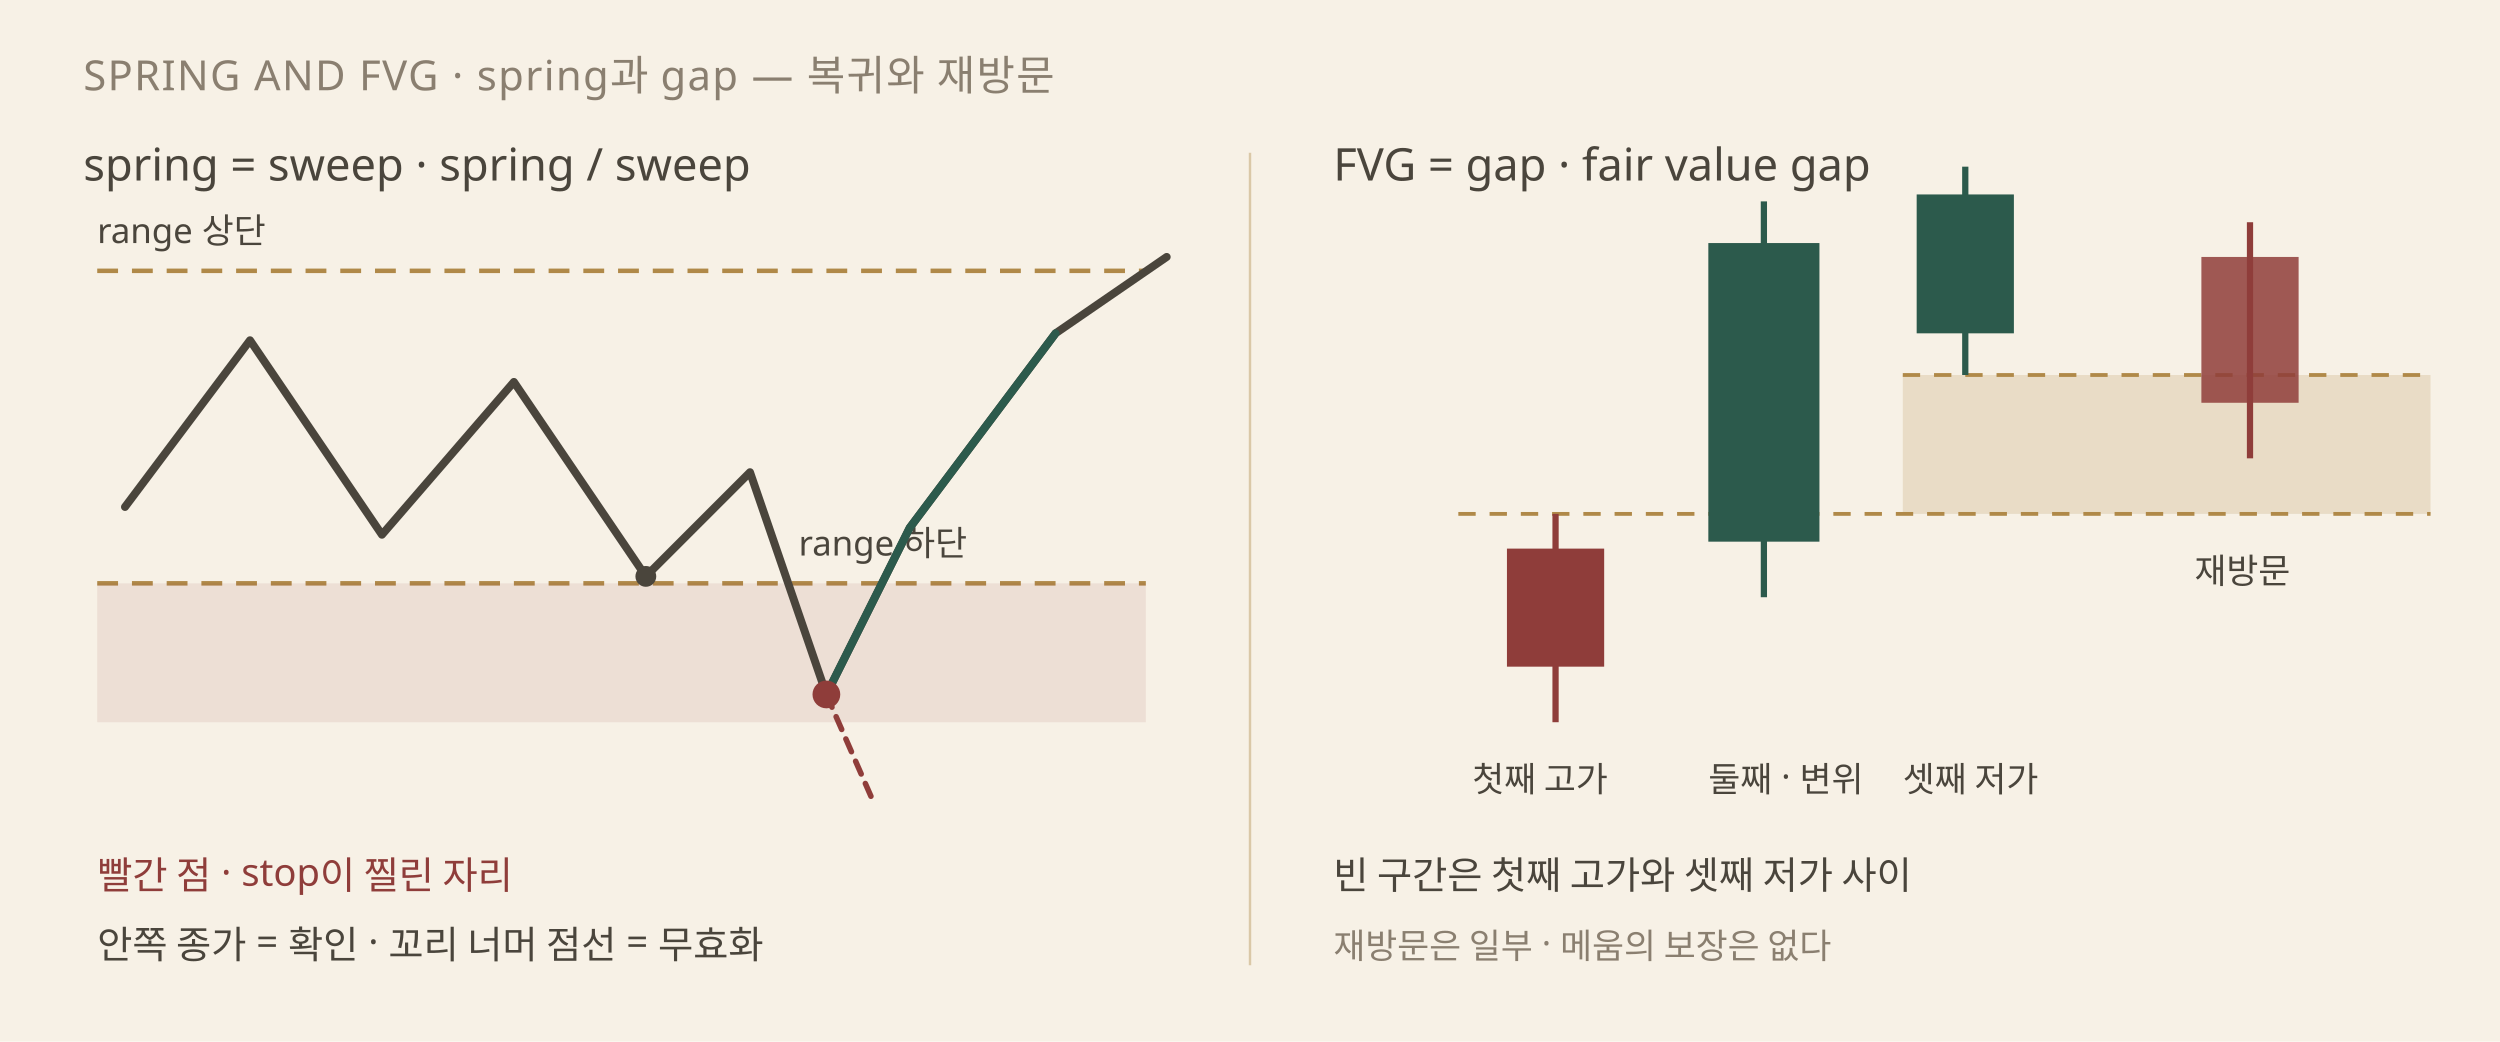
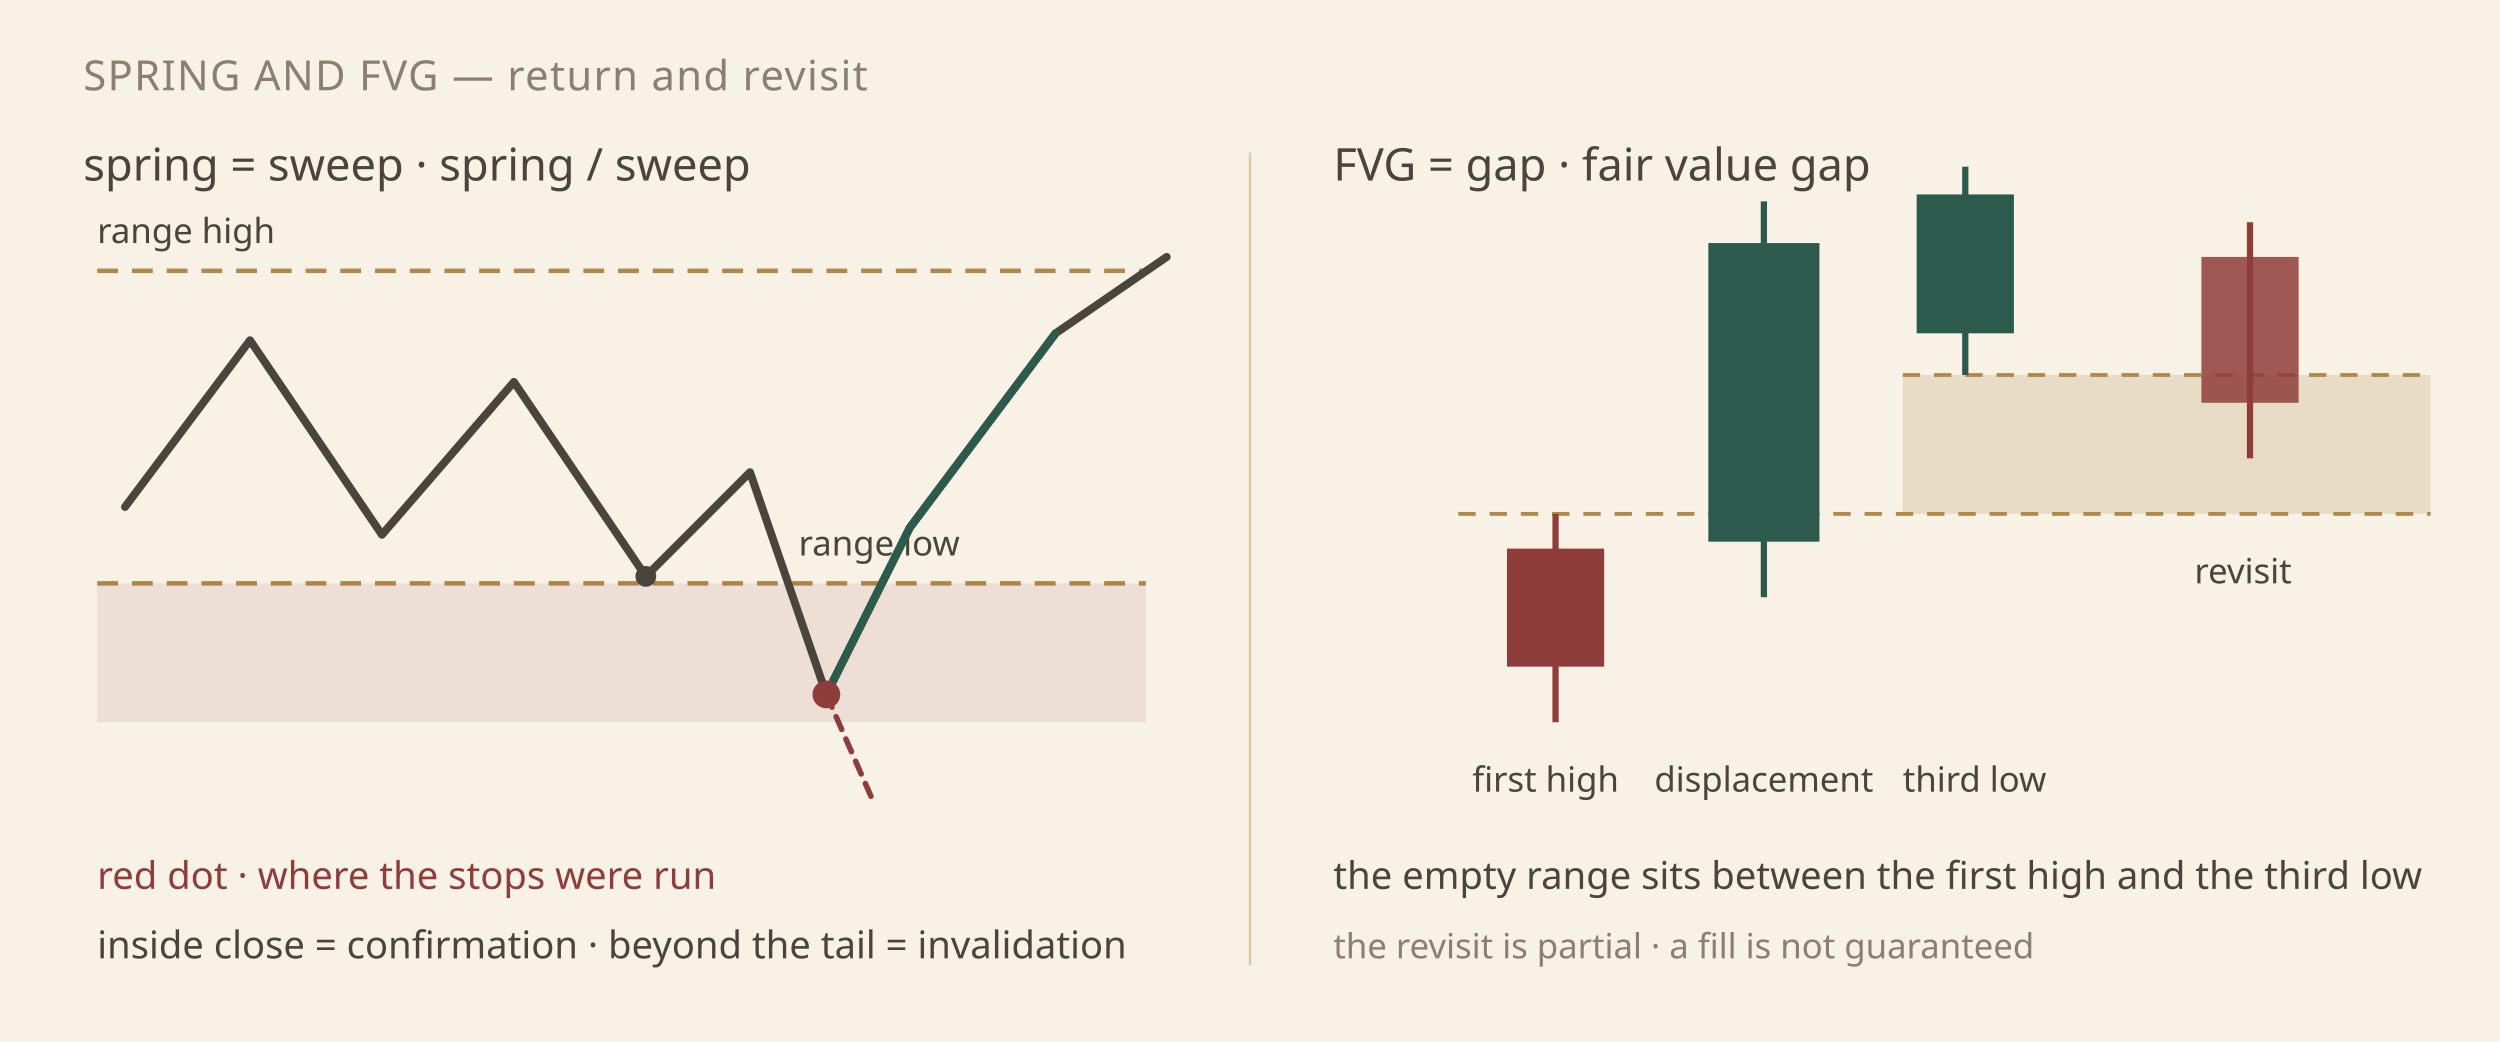
<svg xmlns="http://www.w3.org/2000/svg" viewBox="0 0 720 300" font-family="IBM Plex Sans KR, sans-serif">
  <rect width="720" height="300" fill="#f7f1e6" />
-   <text x="24" y="26" font-size="12" fill="#8a7f70" letter-spacing="0.4">SPRING AND FVG · spring과 gap — 복귀와 재방문</text>
+   <text x="24" y="26" font-size="12" fill="#8a7f70" letter-spacing="0.4">SPRING AND FVG — return and revisit</text>
  <line x1="360" y1="44" x2="360" y2="278" stroke="#b08948" stroke-width="0.7" opacity="0.4" />
  <text x="24" y="52" fill="#4a453c" font-size="13">spring = sweep · spring / sweep</text>
  <line x1="28" y1="78" x2="330" y2="78" stroke="#b08948" stroke-width="1.3" stroke-dasharray="6 4" />
  <line x1="28" y1="168" x2="330" y2="168" stroke="#b08948" stroke-width="1.3" stroke-dasharray="6 4" />
-   <text x="28" y="70" fill="#4a453c" font-size="10">range 상단</text>
-   <text x="230" y="160" fill="#4a453c" font-size="10">range 하단</text>
+   <text x="28" y="70" fill="#4a453c" font-size="10">range high</text>
+   <text x="230" y="160" fill="#4a453c" font-size="10">range low</text>
  <rect x="28" y="168" width="302" height="40" fill="#8f3d3a" opacity="0.1" />
  <path d="M36 146 L72 98 L110 154 L148 110 L186 166 L216 136 L238 200 L262 152 L304 96 L336 74" fill="none" stroke="#4a453c" stroke-width="2.3" stroke-linejoin="round" stroke-linecap="round" />
  <path d="M238 200 L262 152 L304 96" fill="none" stroke="#2c5a4c" stroke-width="2.3" stroke-linejoin="round" stroke-linecap="round" />
  <path d="M238 200 L252 232" fill="none" stroke="#8f3d3a" stroke-width="1.6" stroke-dasharray="4 3" stroke-linecap="round" />
  <circle cx="186" cy="166" r="3" fill="#4a453c" />
  <circle cx="238" cy="200" r="4" fill="#8f3d3a" />
-   <text x="28" y="256" fill="#8f3d3a" font-size="11">빨간 점 · stop이 찔린 자리</text>
-   <text x="28" y="276" fill="#4a453c" font-size="11">안쪽 종가 = 확인 · 꼬리 너머 점선 = 무효화</text>
+   <text x="28" y="256" fill="#8f3d3a" font-size="11">red dot · where the stops were run</text>
+   <text x="28" y="276" fill="#4a453c" font-size="11">inside close = confirmation · beyond the tail = invalidation</text>
  <text x="384" y="52" fill="#4a453c" font-size="13">FVG = gap · fair value gap</text>
  <rect x="548" y="108" width="152" height="40" fill="#b08948" opacity="0.2" />
  <line x1="420" y1="148" x2="700" y2="148" stroke="#b08948" stroke-width="1.1" stroke-dasharray="5 4" />
  <line x1="548" y1="108" x2="700" y2="108" stroke="#b08948" stroke-width="1.1" stroke-dasharray="5 4" />
  <line x1="448" y1="148" x2="448" y2="208" stroke="#8f3d3a" stroke-width="1.8" />
  <rect x="434" y="158" width="28" height="34" fill="#8f3d3a" />
  <line x1="508" y1="58" x2="508" y2="172" stroke="#2c5a4c" stroke-width="1.8" />
  <rect x="492" y="70" width="32" height="86" fill="#2c5a4c" />
  <line x1="566" y1="48" x2="566" y2="108" stroke="#2c5a4c" stroke-width="1.8" />
  <rect x="552" y="56" width="28" height="40" fill="#2c5a4c" />
  <line x1="648" y1="64" x2="648" y2="132" stroke="#8f3d3a" stroke-width="1.8" />
  <rect x="634" y="74" width="28" height="42" fill="#8f3d3a" opacity="0.85" />
-   <text x="424" y="228" fill="#4a453c" font-size="10">첫째 고가</text>
-   <text x="492" y="228" fill="#4a453c" font-size="10">둘째 · 변위</text>
-   <text x="548" y="228" fill="#4a453c" font-size="10">셋째 저가</text>
-   <text x="632" y="168" fill="#4a453c" font-size="10">재방문</text>
-   <text x="384" y="256" fill="#4a453c" font-size="11">빈 구간은 첫째 고가와 셋째 저가 사이</text>
-   <text x="384" y="276" fill="#8a7f70" font-size="10">재방문은 일부 · 메움의 보장은 없다</text>
+   <text x="424" y="228" fill="#4a453c" font-size="10">first high</text>
+   <text x="508" y="228" fill="#4a453c" font-size="10" text-anchor="middle">displacement</text>
+   <text x="548" y="228" fill="#4a453c" font-size="10">third low</text>
+   <text x="632" y="168" fill="#4a453c" font-size="10">revisit</text>
+   <text x="384" y="256" fill="#4a453c" font-size="11">the empty range sits between the first high and the third low</text>
+   <text x="384" y="276" fill="#8a7f70" font-size="10">the revisit is partial · a fill is not guaranteed</text>
</svg>
